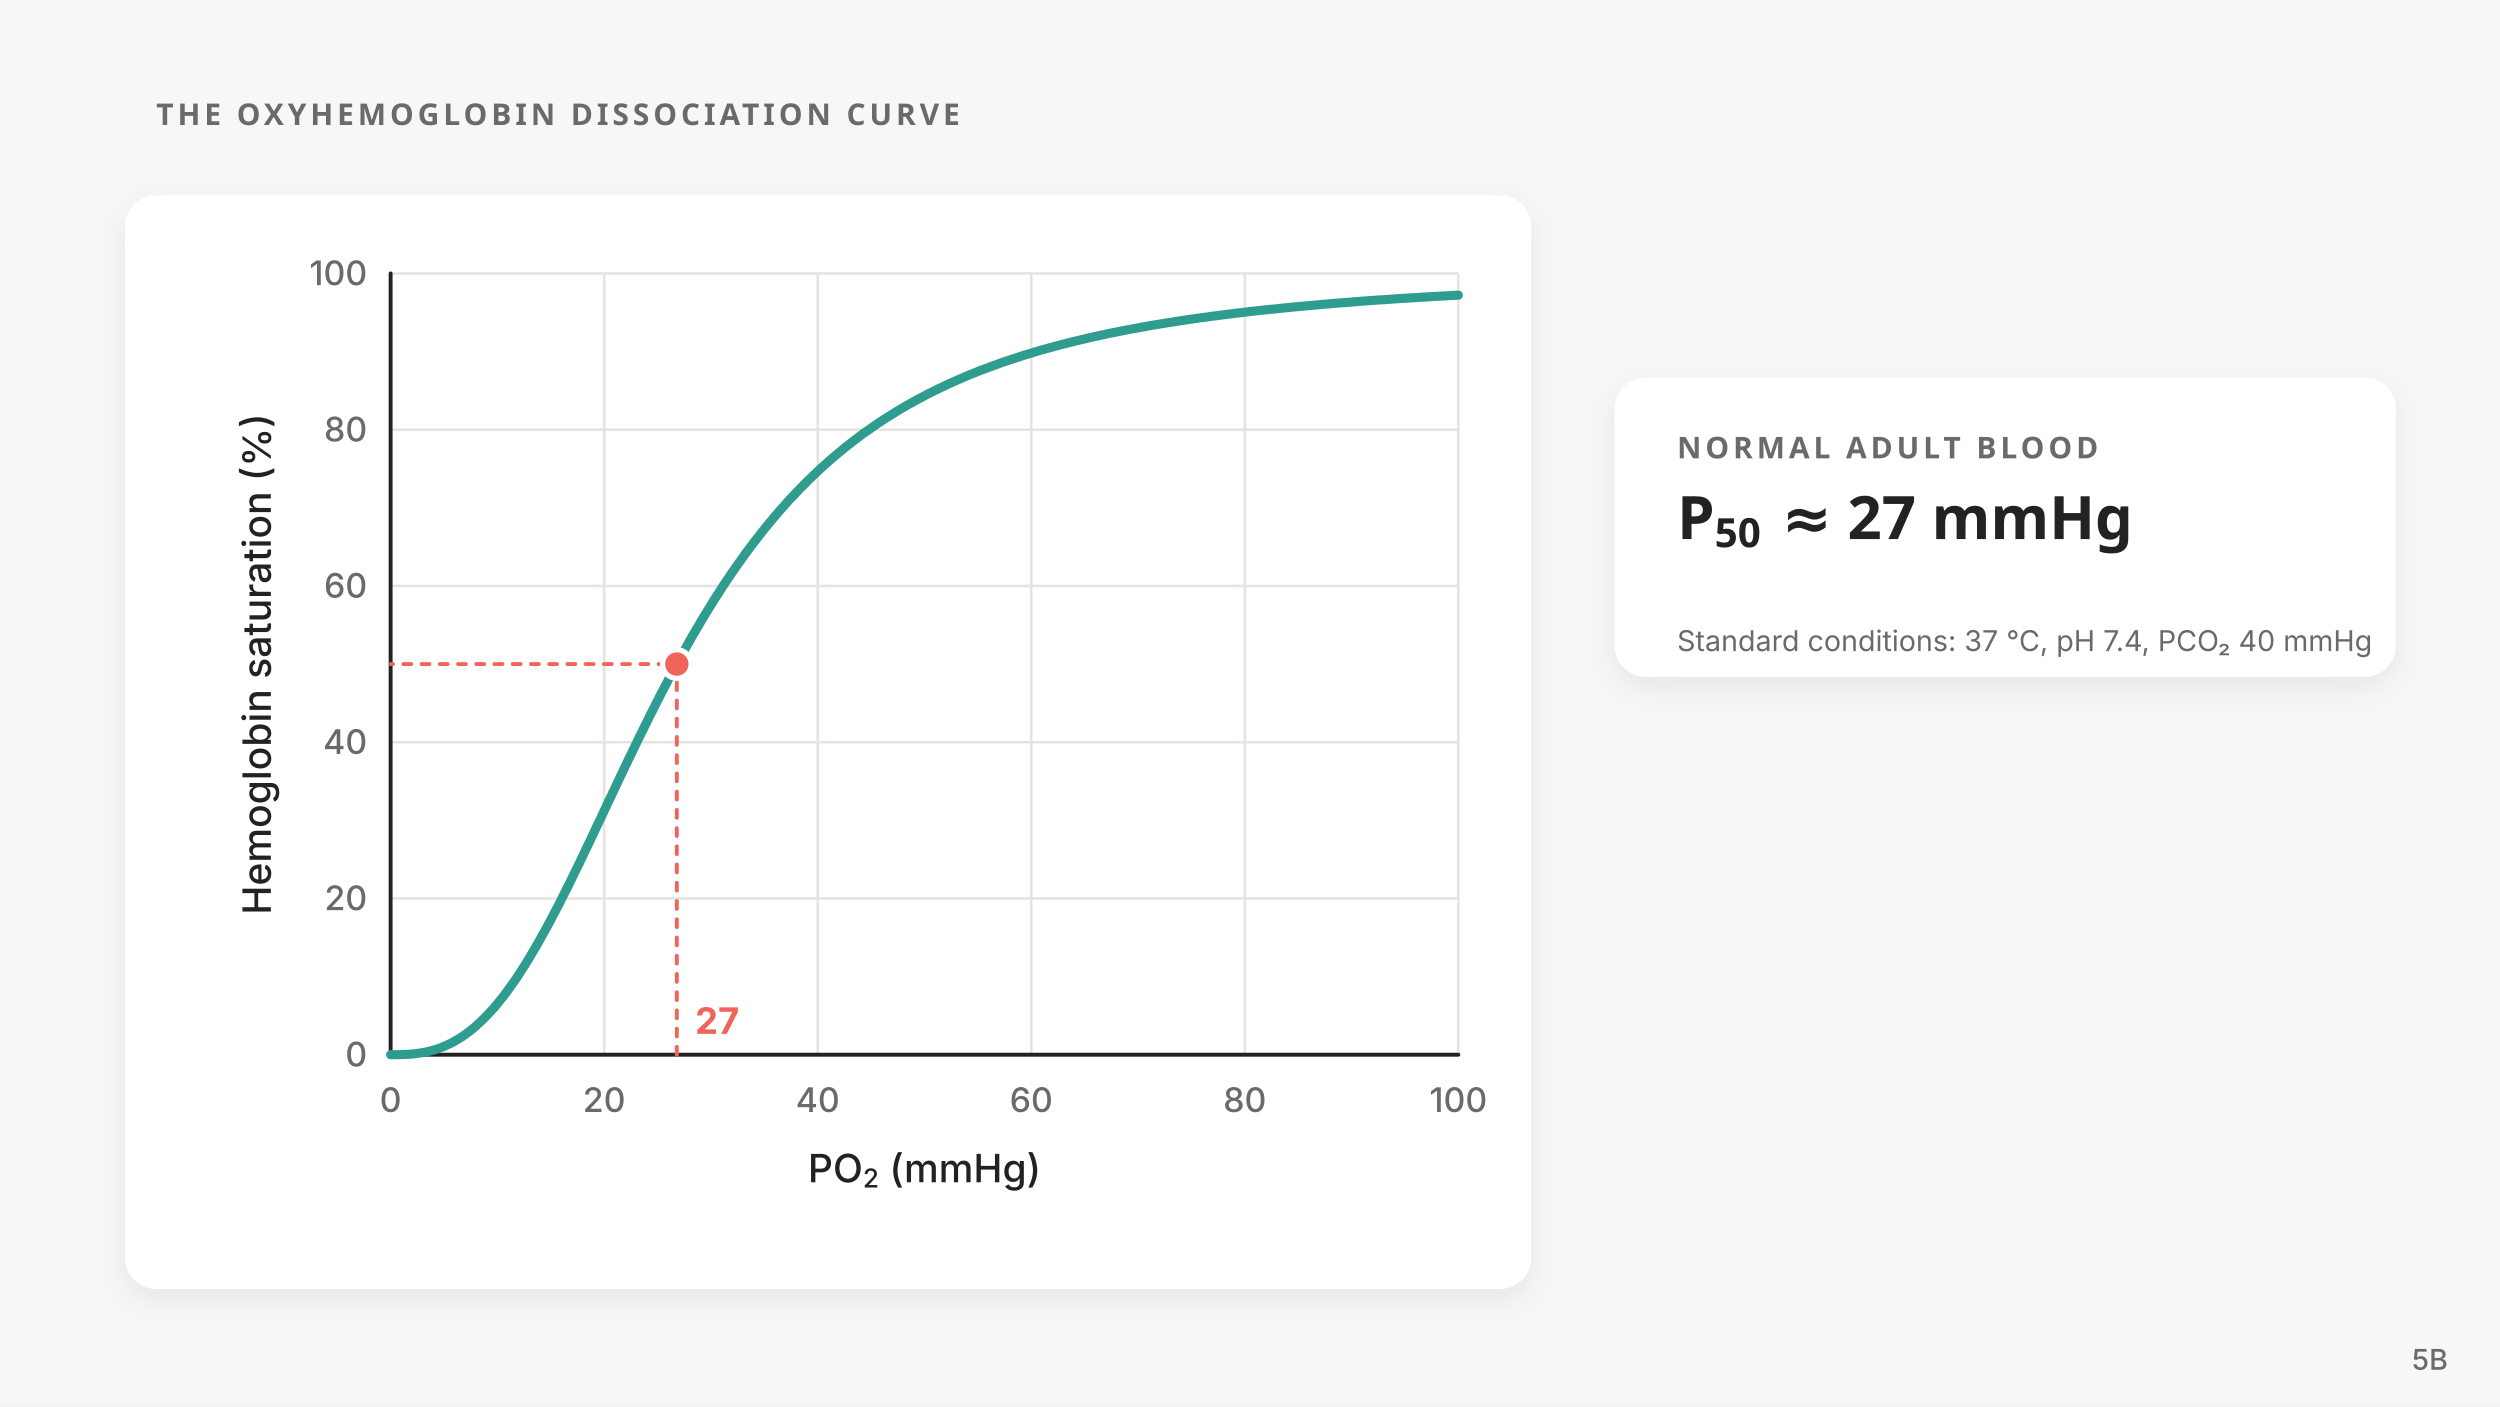
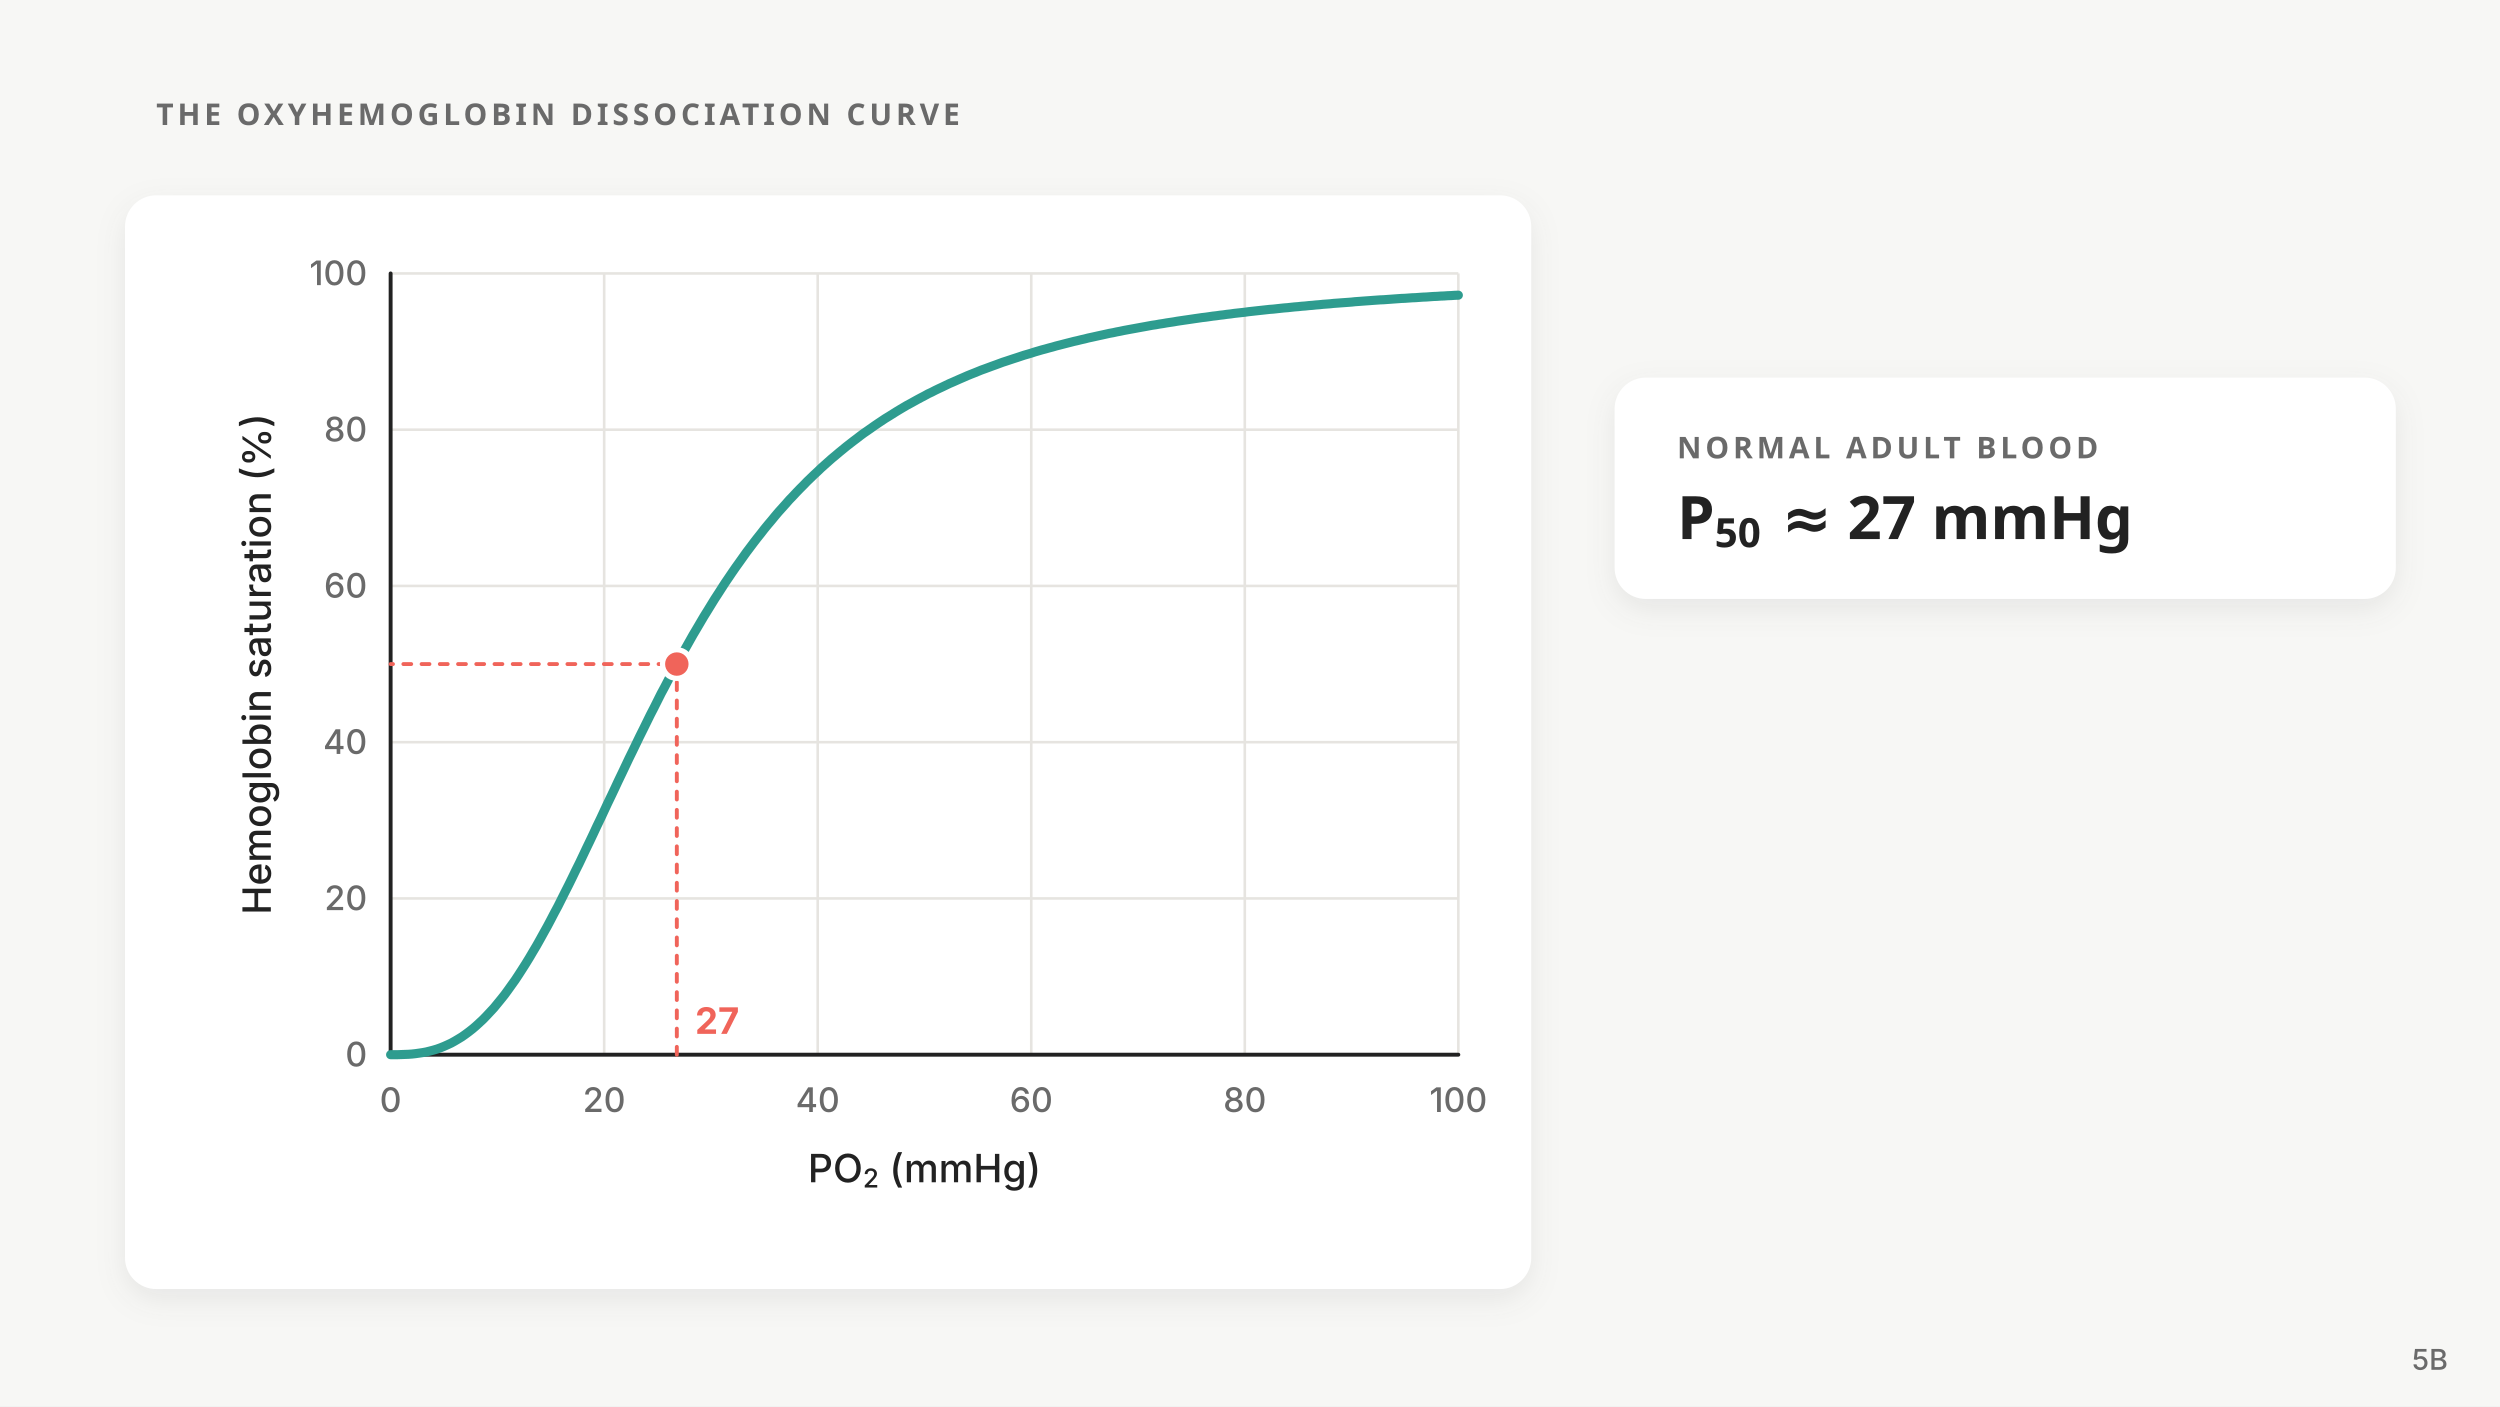
<svg xmlns="http://www.w3.org/2000/svg" width="1920" height="1080" viewBox="0 0 1920 1080">
  <defs>
    <filter id="soft" x="-20%" y="-20%" width="140%" height="160%">
      <feGaussianBlur stdDeviation="12" />
    </filter>
  </defs>
  <g id="Background_x2F_Fill">
    <rect width="1920" height="1080" fill="#F7F7F5" />
  </g>
  <g id="Header_x2F_Kicker">
    <text x="120.0" y="96.0" text-anchor="start" style="font-family:Manrope;font-size:23px;font-weight:700;letter-spacing:3px" fill="#6A6A6A">THE OXYHEMOGLOBIN DISSOCIATION CURVE</text>
  </g>
  <g id="Background_x2F_Stage">
    <rect x="96" y="158" width="1080" height="840" rx="24" fill="#222222" opacity="0.08" filter="url(#soft)" />
    <rect x="96" y="150" width="1080" height="840" rx="24" fill="#FFFFFF" />
  </g>
  <g id="Graph_x2F_Grid">
    <line x1="300.0" y1="210" x2="300.0" y2="810" stroke="#E6E4E0" stroke-width="2" />
    <line x1="300" y1="810.0" x2="1120" y2="810.0" stroke="#E6E4E0" stroke-width="2" />
    <line x1="464.0" y1="210" x2="464.0" y2="810" stroke="#E6E4E0" stroke-width="2" />
    <line x1="300" y1="690.0" x2="1120" y2="690.0" stroke="#E6E4E0" stroke-width="2" />
    <line x1="628.0" y1="210" x2="628.0" y2="810" stroke="#E6E4E0" stroke-width="2" />
    <line x1="300" y1="570.0" x2="1120" y2="570.0" stroke="#E6E4E0" stroke-width="2" />
    <line x1="792.0" y1="210" x2="792.0" y2="810" stroke="#E6E4E0" stroke-width="2" />
    <line x1="300" y1="450.0" x2="1120" y2="450.0" stroke="#E6E4E0" stroke-width="2" />
    <line x1="956.0" y1="210" x2="956.0" y2="810" stroke="#E6E4E0" stroke-width="2" />
    <line x1="300" y1="330.0" x2="1120" y2="330.0" stroke="#E6E4E0" stroke-width="2" />
    <line x1="1120.0" y1="210" x2="1120.0" y2="810" stroke="#E6E4E0" stroke-width="2" />
    <line x1="300" y1="210.0" x2="1120" y2="210.0" stroke="#E6E4E0" stroke-width="2" />
  </g>
  <g id="Graph_x2F_Axes">
    <line x1="300" y1="810" x2="1120" y2="810" stroke="#222222" stroke-width="3" stroke-linecap="round" />
    <text x="300.0" y="854.0" text-anchor="middle" style="font-family:Inter;font-size:26px;font-weight:500" fill="#6A6A6A">0</text>
    <text x="464.0" y="854.0" text-anchor="middle" style="font-family:Inter;font-size:26px;font-weight:500" fill="#6A6A6A">20</text>
    <text x="628.0" y="854.0" text-anchor="middle" style="font-family:Inter;font-size:26px;font-weight:500" fill="#6A6A6A">40</text>
    <text x="792.0" y="854.0" text-anchor="middle" style="font-family:Inter;font-size:26px;font-weight:500" fill="#6A6A6A">60</text>
    <text x="956.0" y="854.0" text-anchor="middle" style="font-family:Inter;font-size:26px;font-weight:500" fill="#6A6A6A">80</text>
    <text x="1120.0" y="854.0" text-anchor="middle" style="font-family:Inter;font-size:26px;font-weight:500" fill="#6A6A6A">100</text>
    <text x="710.0" y="908.0" text-anchor="middle" style="font-family:Inter;font-size:30px;font-weight:500" fill="#222222">PO<tspan font-size="20" baseline-shift="sub">2</tspan> (mmHg)</text>
    <line x1="300" y1="210" x2="300" y2="810" stroke="#222222" stroke-width="3" stroke-linecap="round" />
    <text x="282.0" y="819.0" text-anchor="end" style="font-family:Inter;font-size:26px;font-weight:500" fill="#6A6A6A">0</text>
    <text x="282.0" y="699.0" text-anchor="end" style="font-family:Inter;font-size:26px;font-weight:500" fill="#6A6A6A">20</text>
    <text x="282.0" y="579.0" text-anchor="end" style="font-family:Inter;font-size:26px;font-weight:500" fill="#6A6A6A">40</text>
    <text x="282.0" y="459.0" text-anchor="end" style="font-family:Inter;font-size:26px;font-weight:500" fill="#6A6A6A">60</text>
    <text x="282.0" y="339.0" text-anchor="end" style="font-family:Inter;font-size:26px;font-weight:500" fill="#6A6A6A">80</text>
    <text x="282.0" y="219.0" text-anchor="end" style="font-family:Inter;font-size:26px;font-weight:500" fill="#6A6A6A">100</text>
    <text transform="translate(208,510.0) rotate(-90)" text-anchor="middle" style="font-family:Inter;font-size:30px;font-weight:500" fill="#222222">Hemoglobin saturation (%)</text>
  </g>
  <g id="Curves_x2F_Normal">
    <path d="M300.0,810.0 L302.7,810.0 L305.5,810.0 L308.2,809.9 L310.9,809.8 L313.7,809.7 L316.4,809.5 L319.1,809.2 L321.9,808.8 L324.6,808.4 L327.3,807.9 L330.1,807.2 L332.8,806.5 L335.5,805.7 L338.3,804.7 L341.0,803.6 L343.7,802.4 L346.5,801.1 L349.2,799.6 L351.9,798.0 L354.7,796.3 L357.4,794.4 L360.1,792.4 L362.9,790.2 L365.6,787.9 L368.3,785.4 L371.1,782.8 L373.8,780.0 L376.5,777.1 L379.3,774.1 L382.0,770.8 L384.7,767.5 L387.5,764.0 L390.2,760.3 L392.9,756.5 L395.7,752.6 L398.4,748.5 L401.1,744.3 L403.9,739.9 L406.6,735.5 L409.3,730.9 L412.1,726.2 L414.8,721.4 L417.5,716.5 L420.3,711.5 L423.0,706.4 L425.7,701.2 L428.5,696.0 L431.2,690.6 L433.9,685.2 L436.7,679.7 L439.4,674.2 L442.1,668.6 L444.9,663.0 L447.6,657.3 L450.3,651.6 L453.1,645.8 L455.8,640.1 L458.5,634.3 L461.3,628.5 L464.0,622.7 L466.7,616.9 L469.5,611.1 L472.2,605.4 L474.9,599.6 L477.7,593.8 L480.4,588.1 L483.1,582.4 L485.9,576.7 L488.6,571.1 L491.3,565.5 L494.1,559.9 L496.8,554.4 L499.5,548.9 L502.3,543.5 L505.0,538.1 L507.7,532.7 L510.5,527.5 L513.2,522.3 L515.9,517.1 L518.7,512.0 L521.4,507.0 L524.1,502.0 L526.9,497.1 L529.6,492.3 L532.3,487.5 L535.1,482.8 L537.8,478.2 L540.5,473.6 L543.3,469.1 L546.0,464.7 L548.7,460.3 L551.5,456.0 L554.2,451.8 L556.9,447.6 L559.7,443.5 L562.4,439.5 L565.1,435.6 L567.9,431.7 L570.6,427.9 L573.3,424.1 L576.1,420.4 L578.8,416.8 L581.5,413.3 L584.3,409.8 L587.0,406.3 L589.7,403.0 L592.5,399.7 L595.2,396.4 L597.9,393.2 L600.7,390.1 L603.4,387.1 L606.1,384.0 L608.9,381.1 L611.6,378.2 L614.3,375.4 L617.1,372.6 L619.8,369.8 L622.5,367.2 L625.3,364.5 L628.0,362.0 L630.7,359.4 L633.5,356.9 L636.2,354.5 L638.9,352.1 L641.7,349.8 L644.4,347.5 L647.1,345.3 L649.9,343.0 L652.6,340.9 L655.3,338.8 L658.1,336.7 L660.8,334.6 L663.5,332.6 L666.3,330.7 L669.0,328.8 L671.7,326.9 L674.5,325.0 L677.2,323.2 L679.9,321.4 L682.7,319.7 L685.4,318.0 L688.1,316.3 L690.9,314.6 L693.6,313.0 L696.3,311.4 L699.1,309.9 L701.8,308.4 L704.5,306.9 L707.3,305.4 L710.0,304.0 L712.7,302.5 L715.5,301.2 L718.2,299.8 L720.9,298.5 L723.7,297.2 L726.4,295.9 L729.1,294.6 L731.9,293.4 L734.6,292.2 L737.3,291.0 L740.1,289.8 L742.8,288.6 L745.5,287.5 L748.3,286.4 L751.0,285.3 L753.7,284.2 L756.5,283.2 L759.2,282.2 L761.9,281.2 L764.7,280.2 L767.4,279.2 L770.1,278.2 L772.9,277.3 L775.6,276.4 L778.3,275.5 L781.1,274.6 L783.8,273.7 L786.5,272.8 L789.3,272.0 L792.0,271.2 L794.7,270.3 L797.5,269.5 L800.2,268.7 L802.9,268.0 L805.7,267.2 L808.4,266.5 L811.1,265.7 L813.9,265.0 L816.6,264.3 L819.3,263.6 L822.1,262.9 L824.8,262.2 L827.5,261.6 L830.3,260.9 L833.0,260.3 L835.7,259.6 L838.5,259.0 L841.2,258.4 L843.9,257.8 L846.7,257.2 L849.4,256.6 L852.1,256.0 L854.9,255.5 L857.6,254.9 L860.3,254.4 L863.1,253.8 L865.8,253.3 L868.5,252.8 L871.3,252.3 L874.0,251.8 L876.7,251.3 L879.5,250.8 L882.2,250.3 L884.9,249.8 L887.7,249.4 L890.4,248.9 L893.1,248.5 L895.9,248.0 L898.6,247.6 L901.3,247.2 L904.1,246.7 L906.8,246.3 L909.5,245.9 L912.3,245.5 L915.0,245.1 L917.7,244.7 L920.5,244.3 L923.2,243.9 L925.9,243.6 L928.7,243.2 L931.4,242.8 L934.1,242.5 L936.9,242.1 L939.6,241.8 L942.3,241.4 L945.1,241.1 L947.8,240.7 L950.5,240.4 L953.3,240.1 L956.0,239.8 L958.7,239.4 L961.5,239.1 L964.2,238.8 L966.9,238.5 L969.7,238.2 L972.4,237.9 L975.1,237.6 L977.9,237.4 L980.6,237.1 L983.3,236.8 L986.1,236.5 L988.8,236.3 L991.5,236.0 L994.3,235.7 L997.0,235.5 L999.7,235.2 L1002.5,235.0 L1005.2,234.7 L1007.9,234.5 L1010.7,234.2 L1013.4,234.0 L1016.1,233.7 L1018.9,233.5 L1021.6,233.3 L1024.3,233.0 L1027.1,232.8 L1029.8,232.6 L1032.5,232.4 L1035.3,232.2 L1038.0,232.0 L1040.7,231.7 L1043.5,231.5 L1046.2,231.3 L1048.9,231.1 L1051.7,230.9 L1054.4,230.7 L1057.1,230.5 L1059.9,230.3 L1062.6,230.2 L1065.3,230.0 L1068.1,229.8 L1070.8,229.6 L1073.5,229.4 L1076.3,229.2 L1079.0,229.1 L1081.7,228.9 L1084.5,228.7 L1087.2,228.6 L1089.9,228.4 L1092.7,228.2 L1095.4,228.1 L1098.1,227.9 L1100.9,227.7 L1103.6,227.6 L1106.3,227.4 L1109.1,227.3 L1111.8,227.1 L1114.5,227.0 L1117.3,226.8 L1120.0,226.7" fill="none" stroke="#2E9C8F" stroke-width="7" stroke-linecap="round" opacity="1" />
  </g>
  <g id="Guide_x2F_Fifty">
    <path d="M519.8,810.0 V510.0 H300.0" fill="none" stroke="#F0645A" stroke-width="3" stroke-dasharray="6 8" stroke-linecap="round" />
    <circle cx="519.8" cy="510.0" r="11" fill="#F0645A" stroke="#FFFFFF" stroke-width="4" />
    <text x="533.8" y="794.0" text-anchor="start" style="font-family:Inter;font-size:28px;font-weight:700" fill="#F0645A">27</text>
  </g>
  <g id="Panel_x2F_Card">
-     <rect x="1240" y="298" width="600" height="230" rx="24" fill="#222222" opacity="0.08" filter="url(#soft)" />
-     <rect x="1240" y="290" width="600" height="230" rx="24" fill="#FFFFFF" />
+     <rect x="1240" y="298" width="600" height="170" rx="24" fill="#222222" opacity="0.08" filter="url(#soft)" />
+     <rect x="1240" y="290" width="600" height="170" rx="24" fill="#FFFFFF" />
    <text x="1288.0" y="352.0" text-anchor="start" style="font-family:Manrope;font-size:23px;font-weight:700;letter-spacing:3px" fill="#6A6A6A">NORMAL ADULT BLOOD</text>
    <text x="1288.0" y="414.0" text-anchor="start" style="font-family:Manrope;font-size:46px;font-weight:600" fill="#222222">P<tspan font-size="31" baseline-shift="sub">50</tspan> ≈ 27 mmHg</text>
-   </g>
-   <g id="Panel_x2F_Note">
-     <text x="1288.0" y="500.0" text-anchor="start" style="font-family:Inter;font-size:22px;font-weight:400" fill="#6A6A6A">Standard conditions: 37 °C, pH 7.4, PCO₂ 40 mmHg</text>
  </g>
  <g id="Meta_x2F_BeatID">
    <text x="1880.0" y="1052.0" text-anchor="end" style="font-family:Inter;font-size:22px;font-weight:500" fill="#6A6A6A">5B</text>
  </g>
</svg>
